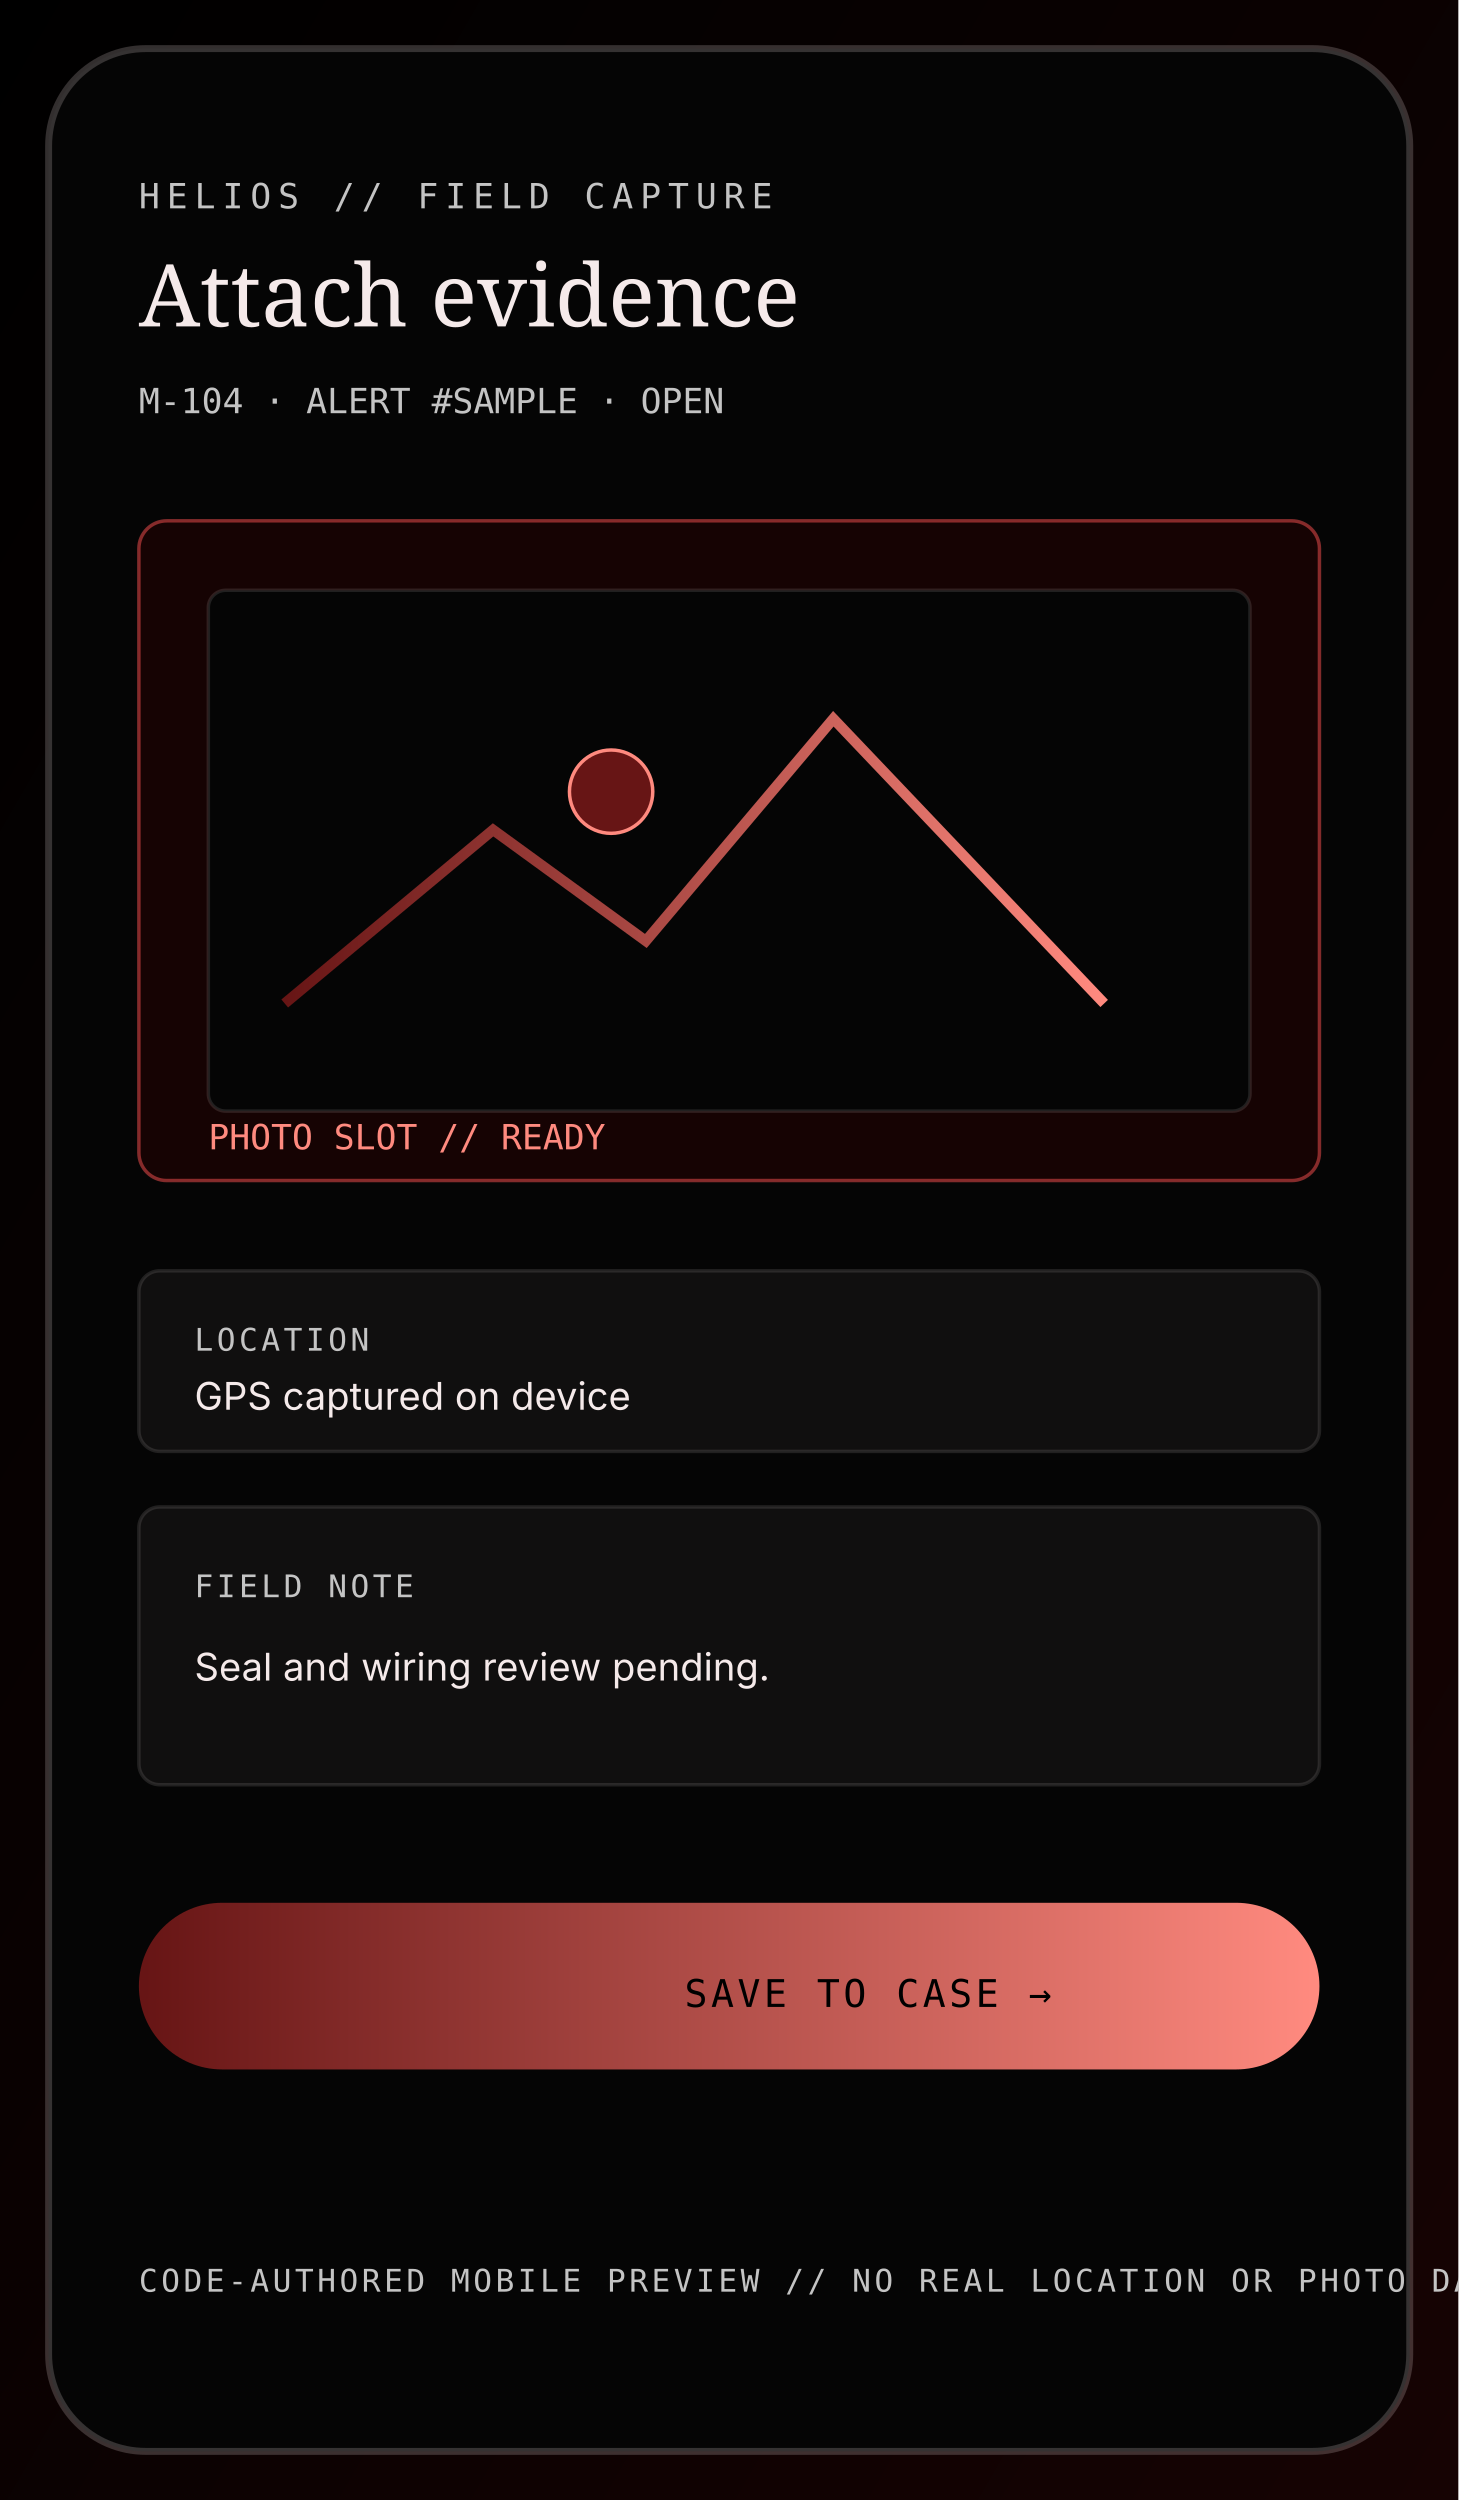
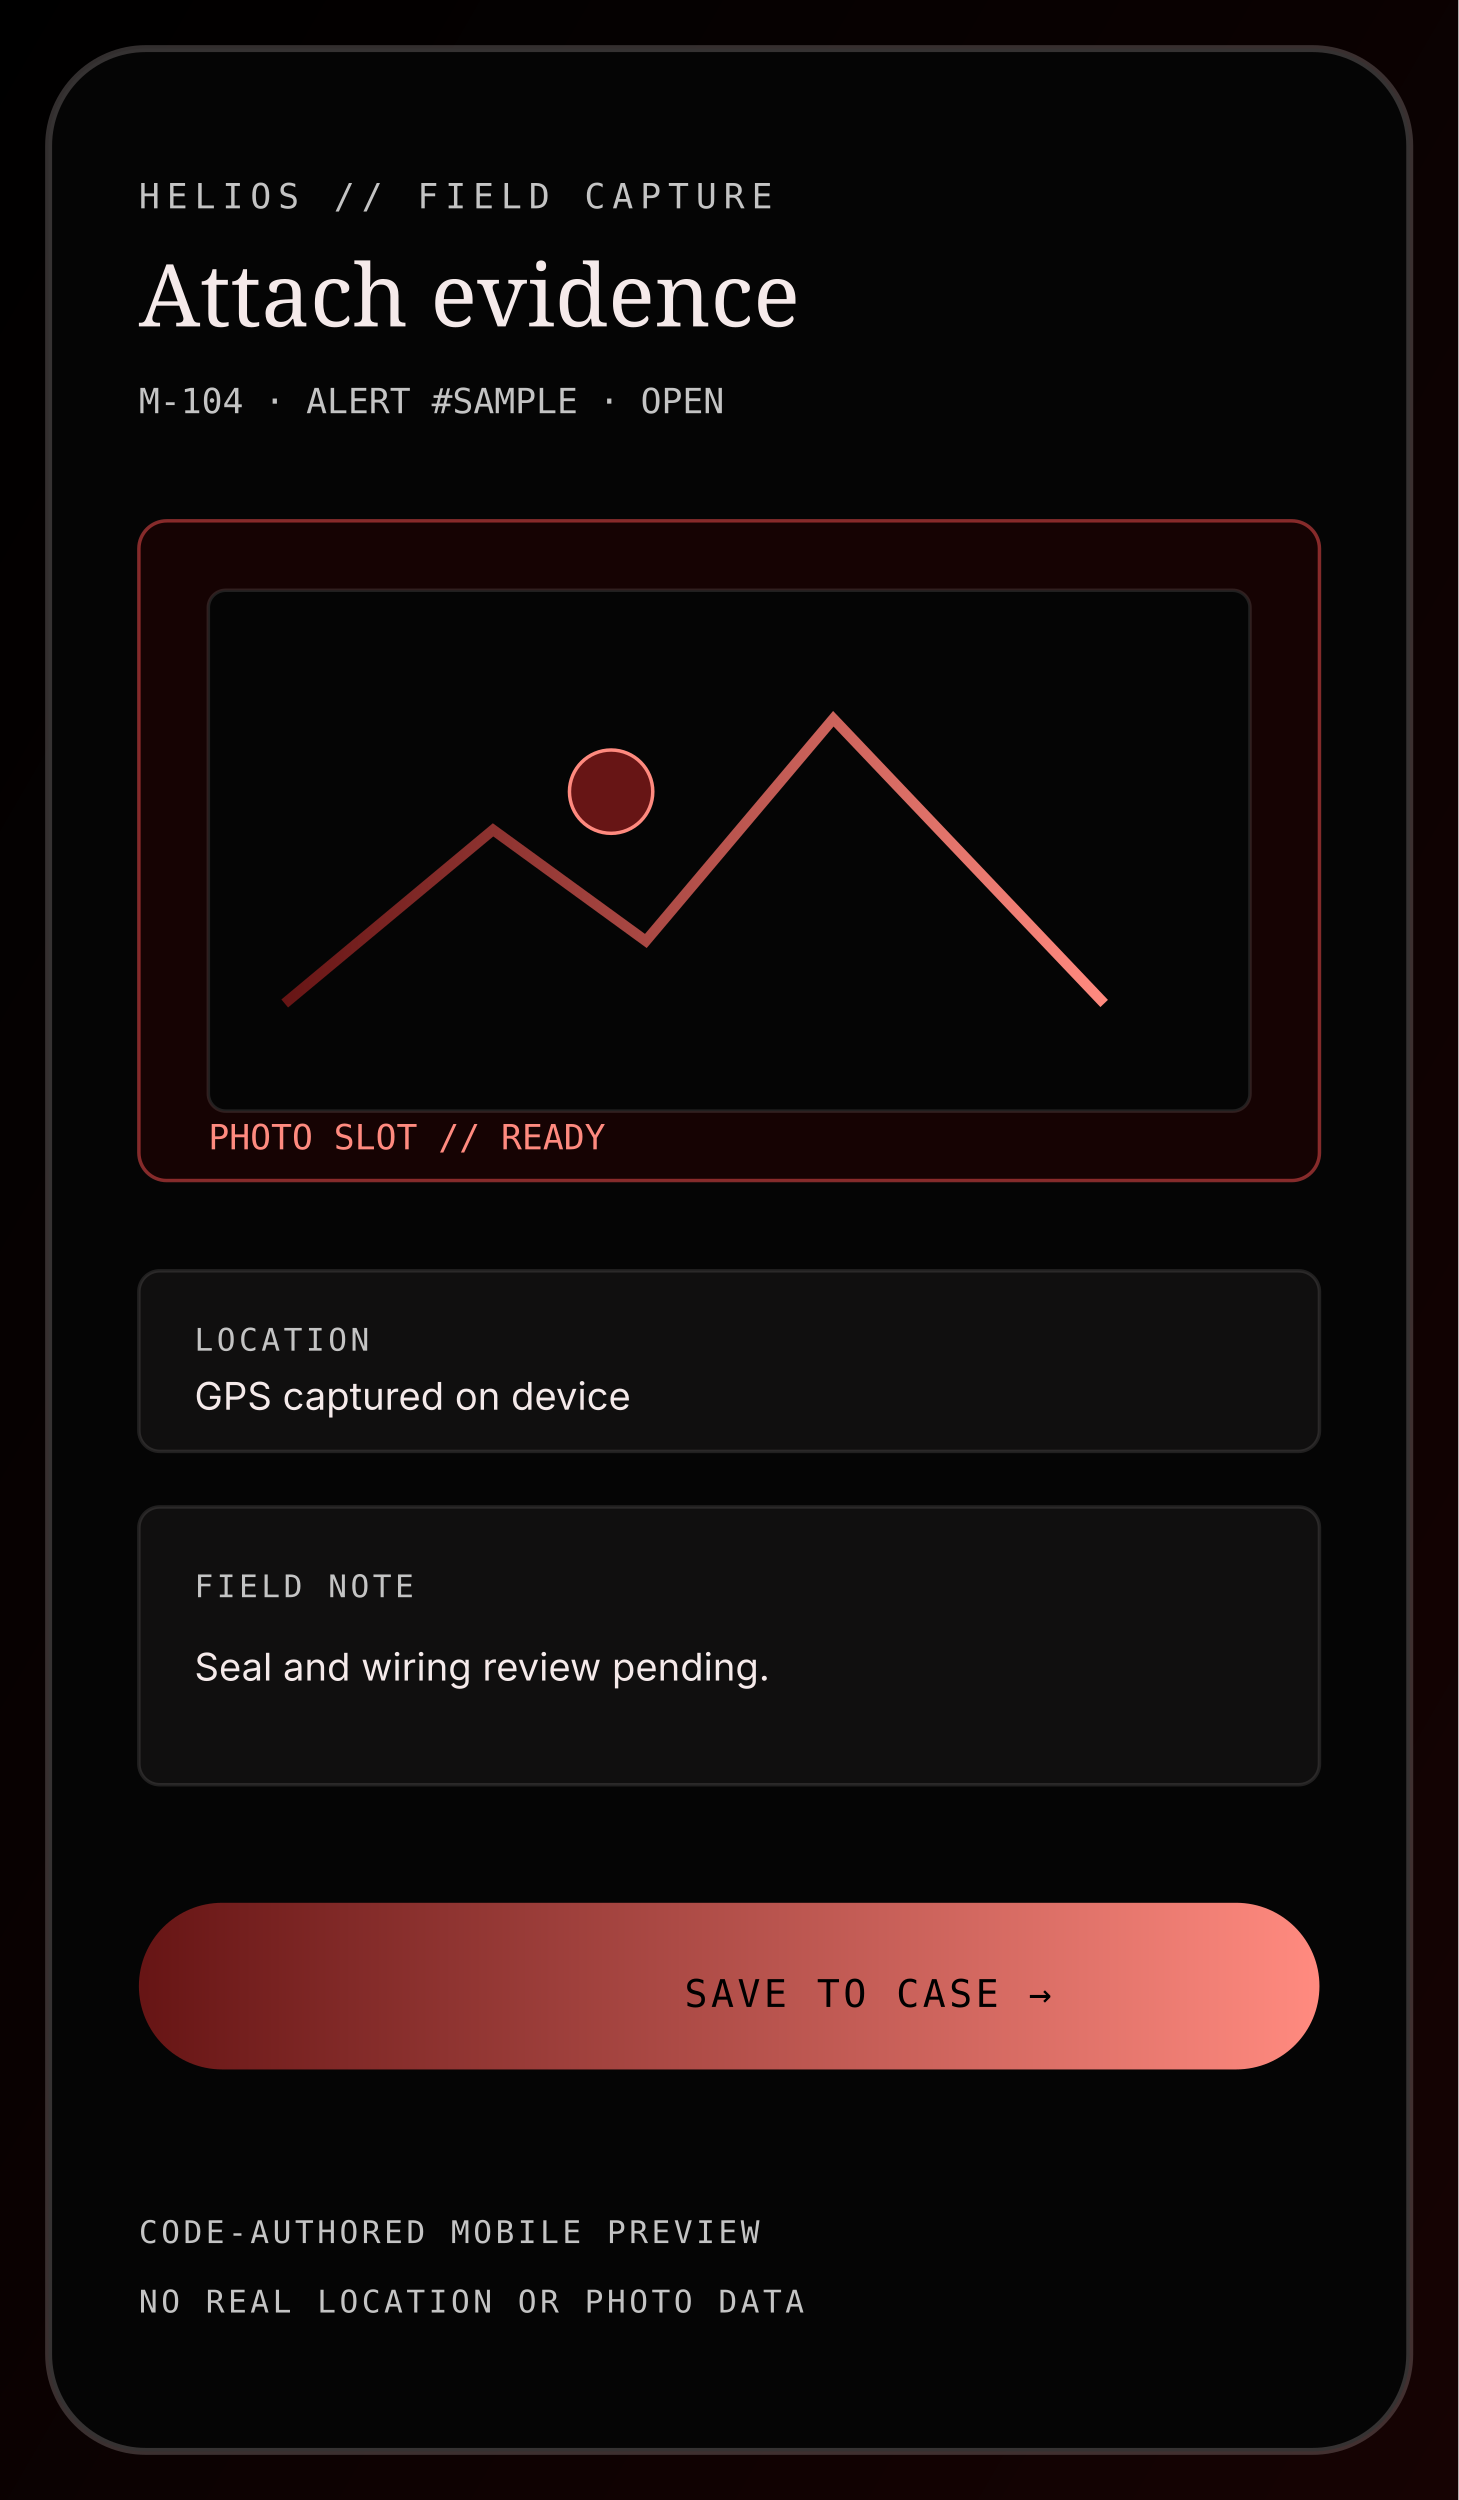
<svg xmlns="http://www.w3.org/2000/svg" width="420" height="720" viewBox="0 0 420 720" role="img" aria-labelledby="title desc">
  <defs>
    <linearGradient id="bg" x1="0" y1="0" x2="1" y2="1">
      <stop stop-color="#000" />
      <stop offset="1" stop-color="#160303" />
    </linearGradient>
    <linearGradient id="signal" x1="0" x2="1">
      <stop stop-color="#671515" />
      <stop offset="1" stop-color="#ff8a7f" />
    </linearGradient>
  </defs>
  <rect width="420" height="720" fill="url(#bg)" />
  <rect x="14" y="14" width="392" height="692" rx="28" fill="#050505" stroke="#f5eaea" stroke-opacity=".2" stroke-width="2" />
  <text x="40" y="60" fill="#c4c4c4" font-family="monospace" font-size="10" letter-spacing="2">HELIOS // FIELD CAPTURE</text>
  <text x="40" y="94" fill="#f5eaea" font-family="Georgia,serif" font-size="25">Attach evidence</text>
  <text x="40" y="119" fill="#c4c4c4" font-family="monospace" font-size="10">M-104 · ALERT #SAMPLE · OPEN</text>
  <g transform="translate(40 150)">
    <rect width="340" height="190" rx="8" fill="#160303" stroke="#e84b4b" stroke-opacity=".55" />
    <rect x="20" y="20" width="300" height="150" rx="5" fill="#050505" stroke="#f5eaea" stroke-opacity=".12" />
    <path d="M42 139 102 89l44 32 54-64 78 82" fill="none" stroke="url(#signal)" stroke-width="3" />
    <circle cx="136" cy="78" r="12" fill="#671515" stroke="#ff8a7f" />
    <text x="20" y="181" fill="#ff8a7f" font-family="monospace" font-size="10">PHOTO SLOT // READY</text>
  </g>
  <g transform="translate(40 366)">
    <rect width="340" height="52" rx="6" fill="#f5eaea" fill-opacity=".045" stroke="#f5eaea" stroke-opacity=".12" />
    <text x="16" y="23" fill="#c4c4c4" font-family="monospace" font-size="9" letter-spacing="1">LOCATION</text>
    <text x="16" y="40" fill="#f5eaea" font-family="Inter,Arial" font-size="11">GPS captured on device</text>
  </g>
  <g transform="translate(40 434)">
    <rect width="340" height="80" rx="6" fill="#f5eaea" fill-opacity=".045" stroke="#f5eaea" stroke-opacity=".12" />
    <text x="16" y="26" fill="#c4c4c4" font-family="monospace" font-size="9" letter-spacing="1">FIELD NOTE</text>
    <text x="16" y="50" fill="#f5eaea" font-family="Inter,Arial" font-size="11">Seal and wiring review pending.</text>
  </g>
  <g transform="translate(40 548)">
    <rect width="340" height="48" rx="24" fill="url(#signal)" />
    <text x="210" y="30" fill="#000" font-family="monospace" font-size="11" text-anchor="middle" letter-spacing="1">SAVE TO CASE →</text>
  </g>
-   <text x="40" y="660" fill="#c4c4c4" font-family="monospace" font-size="9" letter-spacing="1">CODE-AUTHORED MOBILE PREVIEW // NO REAL LOCATION OR PHOTO DATA</text>
+   <text x="40" y="646" fill="#c4c4c4" font-family="monospace" font-size="9" letter-spacing="1">CODE-AUTHORED MOBILE PREVIEW</text>
+   <text x="40" y="666" fill="#c4c4c4" font-family="monospace" font-size="9" letter-spacing="1">NO REAL LOCATION OR PHOTO DATA</text>
</svg>
